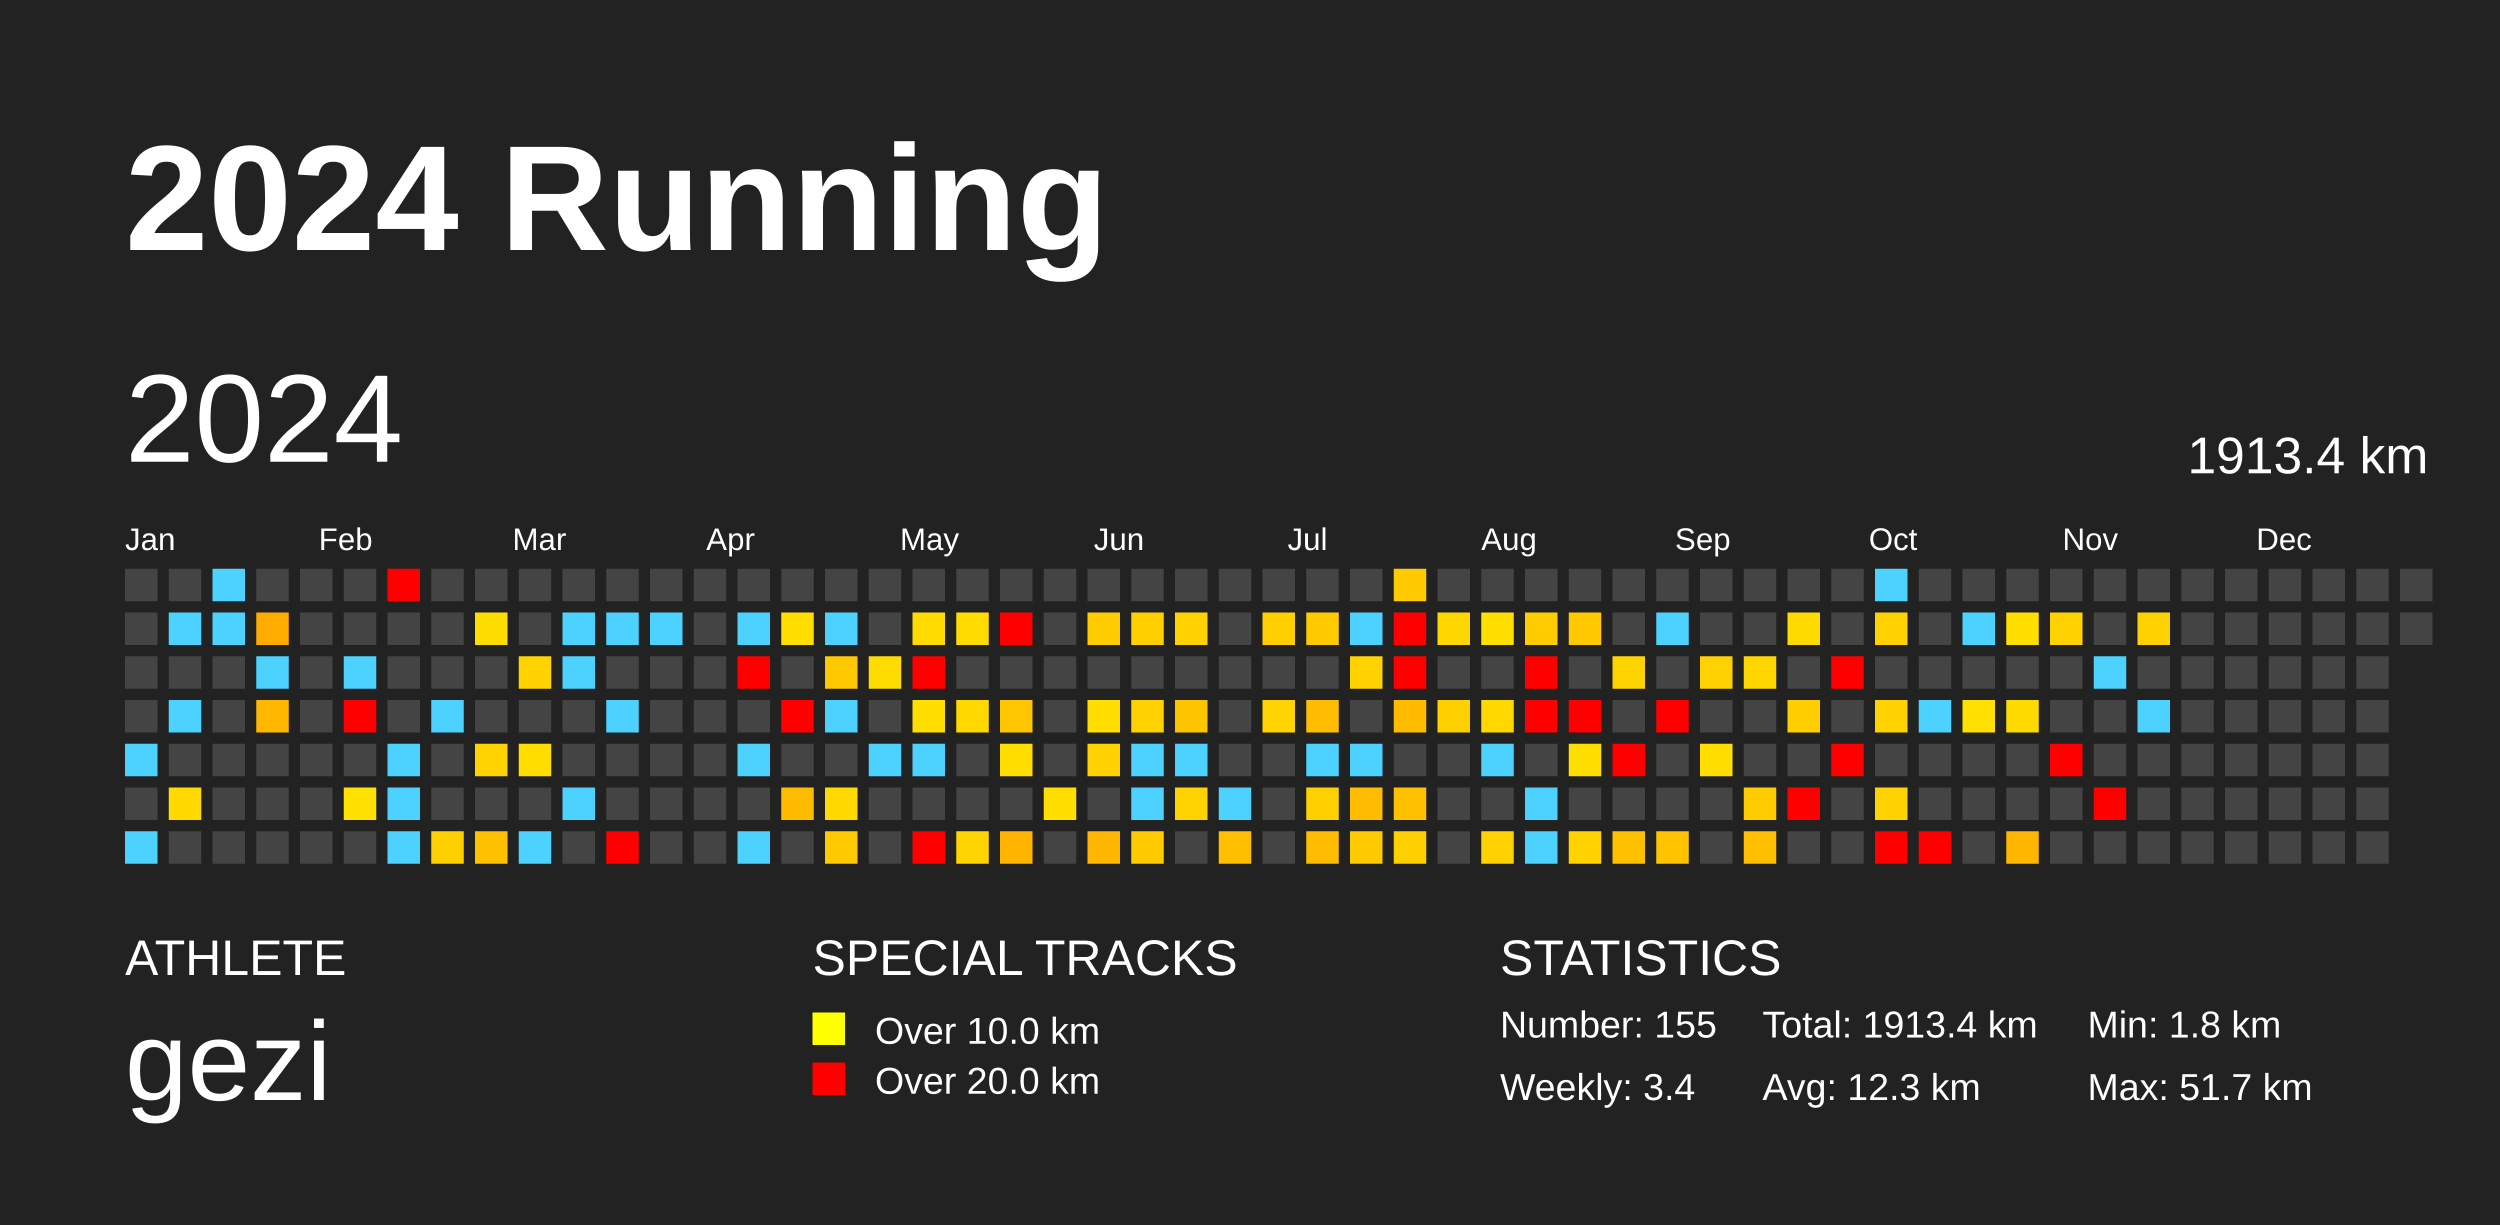
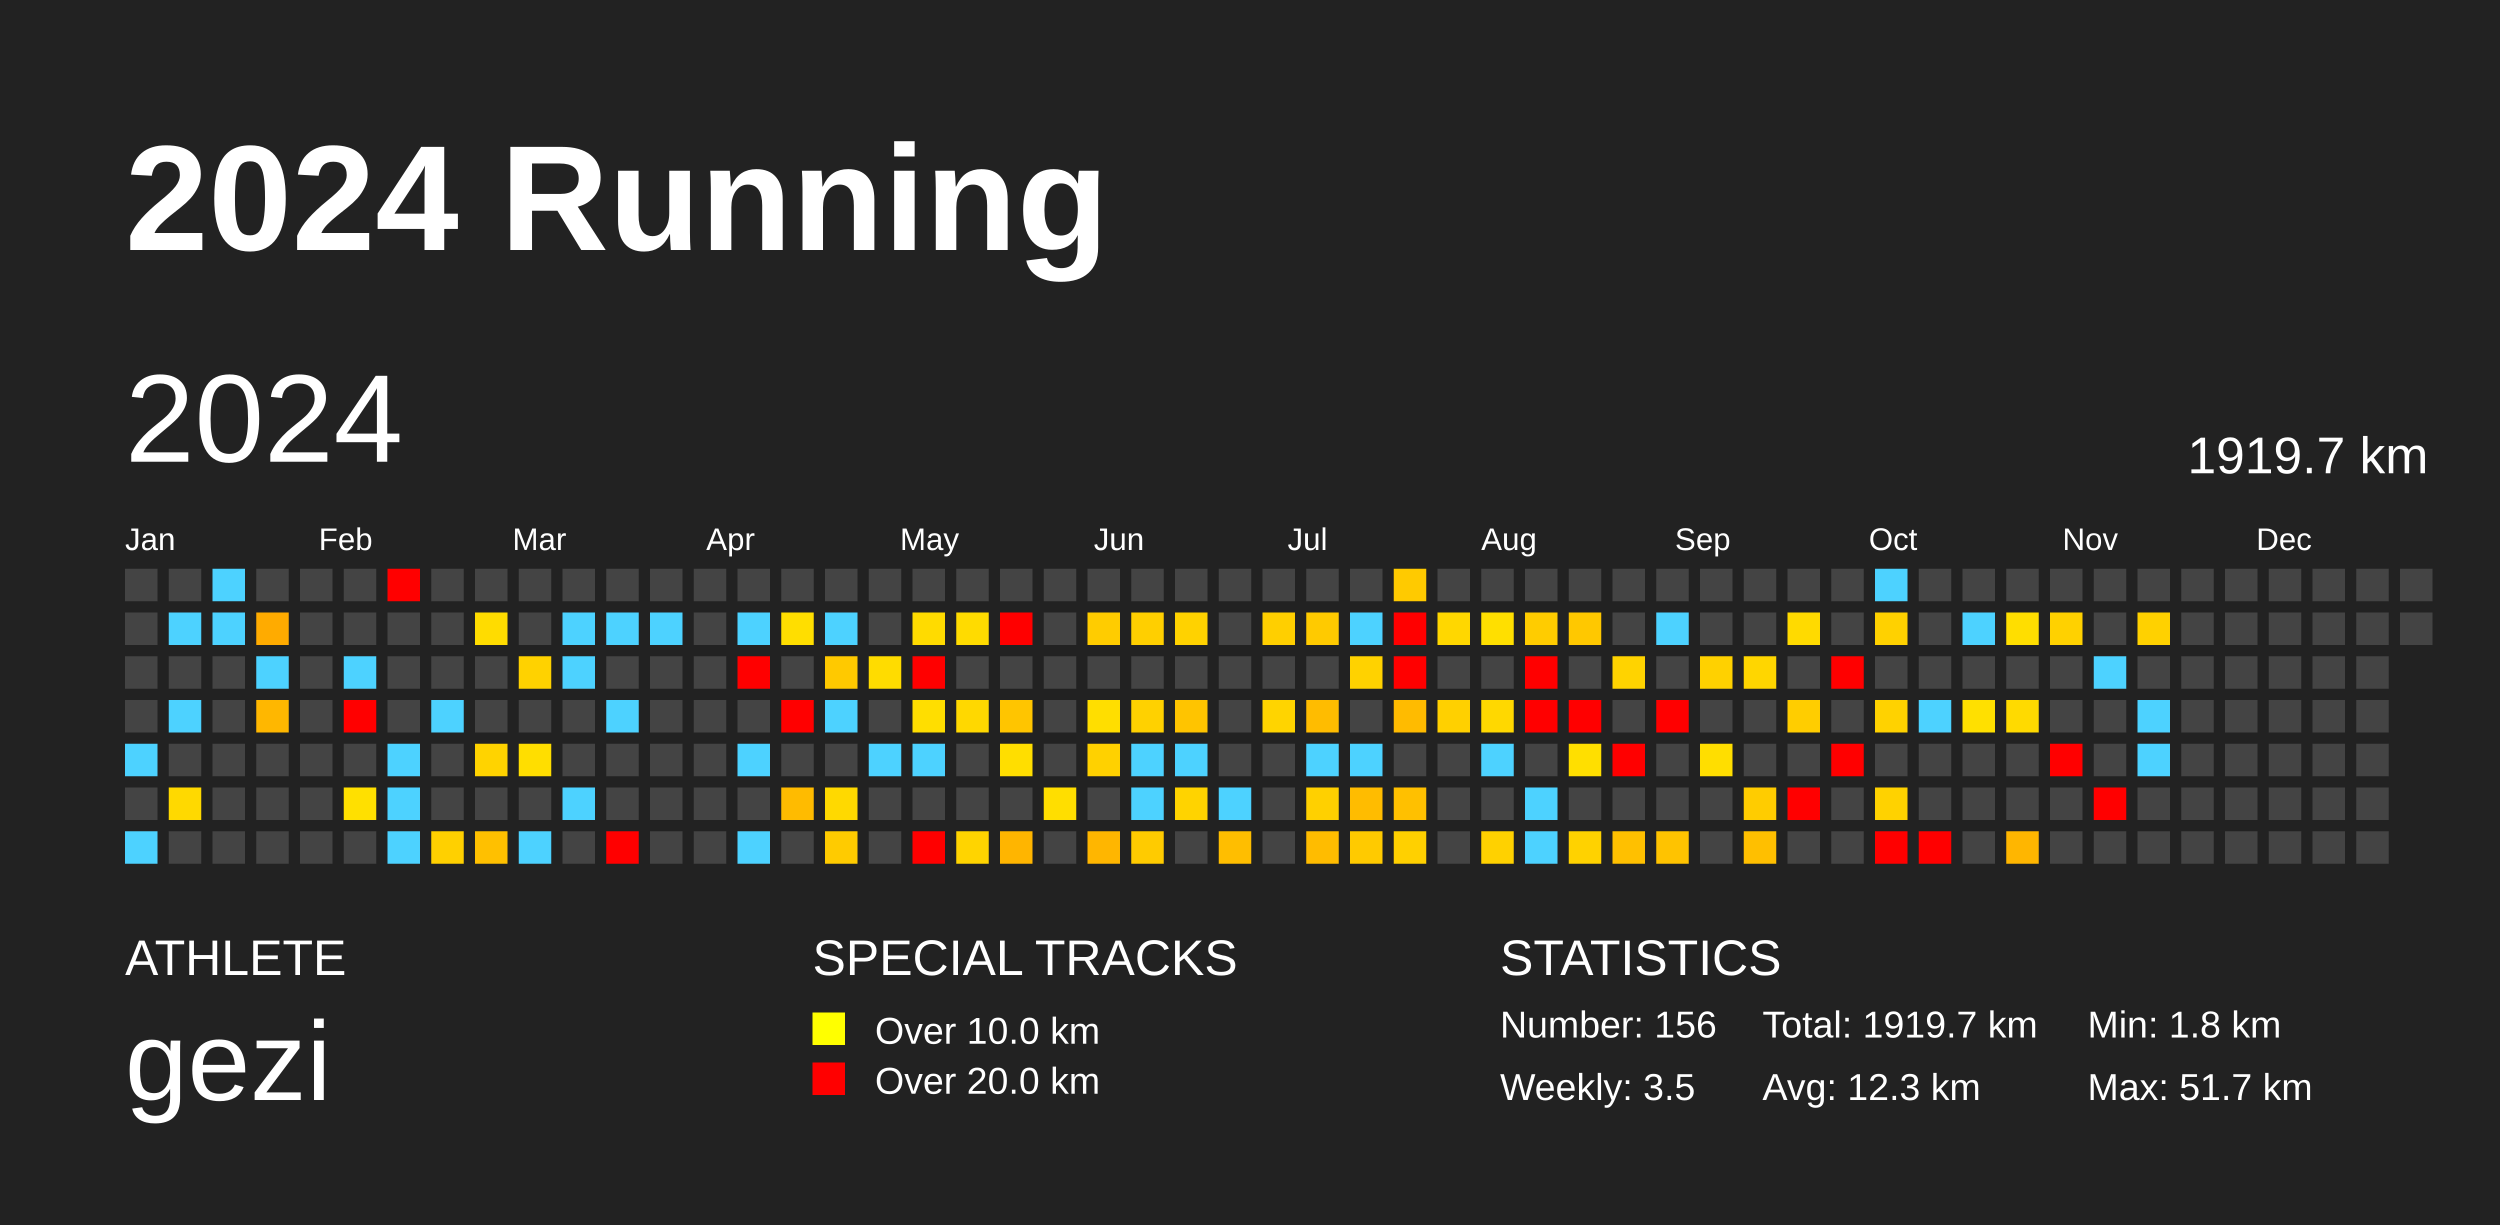
<svg xmlns="http://www.w3.org/2000/svg" baseProfile="full" height="98mm" version="1.1" viewBox="0,0,200,98" width="200mm">
  <defs />
  <rect fill="#222222" height="98" width="200" x="0" y="0" />
  <text fill="#FFFFFF" style="font-size:12px; font-family:Arial; font-weight:bold;" x="10" y="20">2024 Running</text>
  <text fill="#FFFFFF" style="font-size:4px; font-family:Arial" x="10" y="78">ATHLETE</text>
  <text fill="#FFFFFF" style="font-size:9px; font-family:Arial" x="10" y="88">gezi</text>
  <text fill="#FFFFFF" style="font-size:4px; font-family:Arial" x="65" y="78">SPECIAL TRACKS</text>
  <rect fill="yellow" height="2.6" width="2.6" x="65" y="81" />
  <text fill="#FFFFFF" style="font-size:3px; font-family:Arial" x="70" y="83.5">Over 10.0 km</text>
  <rect fill="red" height="2.6" width="2.6" x="65" y="85" />
  <text fill="#FFFFFF" style="font-size:3px; font-family:Arial" x="70" y="87.5">Over 20.0 km</text>
  <text fill="#FFFFFF" style="font-size:4px; font-family:Arial" x="120" y="78">STATISTICS</text>
-   <text fill="#FFFFFF" style="font-size:3px; font-family:Arial" x="120" y="83">Number: 155</text>
-   <text fill="#FFFFFF" style="font-size:3px; font-family:Arial" x="120" y="88">Weekly: 3.4</text>
-   <text fill="#FFFFFF" style="font-size:3px; font-family:Arial" x="141" y="83">Total: 1913.4 km</text>
+   <text fill="#FFFFFF" style="font-size:3px; font-family:Arial" x="120" y="83">Number: 156</text>
+   <text fill="#FFFFFF" style="font-size:3px; font-family:Arial" x="120" y="88">Weekly: 3.5</text>
+   <text fill="#FFFFFF" style="font-size:3px; font-family:Arial" x="141" y="83">Total: 1919.7 km</text>
  <text fill="#FFFFFF" style="font-size:3px; font-family:Arial" x="141" y="88">Avg: 12.3 km</text>
  <text fill="#FFFFFF" style="font-size:3px; font-family:Arial" x="167" y="83">Min: 1.8 km</text>
  <text fill="#FFFFFF" style="font-size:3px; font-family:Arial" x="167" y="88">Max: 51.7 km</text>
  <text dominant-baseline="hanging" fill="#FFFFFF" style="font-size:10.0px; font-family:Arial;" x="10" y="30">2024</text>
-   <text dominant-baseline="hanging" fill="#FFFFFF" style="font-size:4.125px; font-family:Arial;" x="175" y="35">1913.4 km</text>
+   <text dominant-baseline="hanging" fill="#FFFFFF" style="font-size:4.125px; font-family:Arial;" x="175" y="35">1919.7 km</text>
  <text fill="#FFFFFF" style="font-size:2.5px; font-family:Arial" x="10.0" y="44">Jan</text>
  <text fill="#FFFFFF" style="font-size:2.5px; font-family:Arial" x="25.5" y="44">Feb</text>
  <text fill="#FFFFFF" style="font-size:2.5px; font-family:Arial" x="41.0" y="44">Mar</text>
  <text fill="#FFFFFF" style="font-size:2.5px; font-family:Arial" x="56.5" y="44">Apr</text>
  <text fill="#FFFFFF" style="font-size:2.5px; font-family:Arial" x="72.0" y="44">May</text>
  <text fill="#FFFFFF" style="font-size:2.5px; font-family:Arial" x="87.5" y="44">Jun</text>
  <text fill="#FFFFFF" style="font-size:2.5px; font-family:Arial" x="103.0" y="44">Jul</text>
  <text fill="#FFFFFF" style="font-size:2.5px; font-family:Arial" x="118.5" y="44">Aug</text>
  <text fill="#FFFFFF" style="font-size:2.5px; font-family:Arial" x="134.0" y="44">Sep</text>
  <text fill="#FFFFFF" style="font-size:2.5px; font-family:Arial" x="149.5" y="44">Oct</text>
  <text fill="#FFFFFF" style="font-size:2.5px; font-family:Arial" x="165.0" y="44">Nov</text>
  <text fill="#FFFFFF" style="font-size:2.5px; font-family:Arial" x="180.5" y="44">Dec</text>
  <rect fill="#444444" height="2.6" width="2.6" x="10.0" y="45.5" />
  <rect fill="#444444" height="2.6" width="2.6" x="10.0" y="49.0" />
  <rect fill="#444444" height="2.6" width="2.6" x="10.0" y="52.5" />
  <rect fill="#444444" height="2.6" width="2.6" x="10.0" y="56.0" />
  <rect fill="#4dd2ff" height="2.6" width="2.6" x="10.0" y="59.5" />
  <rect fill="#444444" height="2.6" width="2.6" x="10.0" y="63.0" />
  <rect fill="#4dd2ff" height="2.6" width="2.6" x="10.0" y="66.5" />
  <rect fill="#444444" height="2.6" width="2.6" x="13.5" y="45.5" />
  <rect fill="#4dd2ff" height="2.6" width="2.6" x="13.5" y="49.0" />
  <rect fill="#444444" height="2.6" width="2.6" x="13.5" y="52.5" />
  <rect fill="#4dd2ff" height="2.6" width="2.6" x="13.5" y="56.0" />
  <rect fill="#444444" height="2.6" width="2.6" x="13.5" y="59.5" />
  <rect fill="#ffd900" height="2.6" width="2.6" x="13.5" y="63.0" />
  <rect fill="#444444" height="2.6" width="2.6" x="13.5" y="66.5" />
  <rect fill="#4dd2ff" height="2.6" width="2.6" x="17.0" y="45.5" />
  <rect fill="#4dd2ff" height="2.6" width="2.6" x="17.0" y="49.0" />
  <rect fill="#444444" height="2.6" width="2.6" x="17.0" y="52.5" />
  <rect fill="#444444" height="2.6" width="2.6" x="17.0" y="56.0" />
  <rect fill="#444444" height="2.6" width="2.6" x="17.0" y="59.5" />
  <rect fill="#444444" height="2.6" width="2.6" x="17.0" y="63.0" />
  <rect fill="#444444" height="2.6" width="2.6" x="17.0" y="66.5" />
  <rect fill="#444444" height="2.6" width="2.6" x="20.5" y="45.5" />
  <rect fill="#ffab00" height="2.6" width="2.6" x="20.5" y="49.0" />
  <rect fill="#4dd2ff" height="2.6" width="2.6" x="20.5" y="52.5" />
  <rect fill="#ffb700" height="2.6" width="2.6" x="20.5" y="56.0" />
  <rect fill="#444444" height="2.6" width="2.6" x="20.5" y="59.5" />
  <rect fill="#444444" height="2.6" width="2.6" x="20.5" y="63.0" />
  <rect fill="#444444" height="2.6" width="2.6" x="20.5" y="66.5" />
  <rect fill="#444444" height="2.6" width="2.6" x="24.0" y="45.5" />
  <rect fill="#444444" height="2.6" width="2.6" x="24.0" y="49.0" />
  <rect fill="#444444" height="2.6" width="2.6" x="24.0" y="52.5" />
  <rect fill="#444444" height="2.6" width="2.6" x="24.0" y="56.0" />
  <rect fill="#444444" height="2.6" width="2.6" x="24.0" y="59.5" />
  <rect fill="#444444" height="2.6" width="2.6" x="24.0" y="63.0" />
  <rect fill="#444444" height="2.6" width="2.6" x="24.0" y="66.5" />
  <rect fill="#444444" height="2.6" width="2.6" x="27.5" y="45.5" />
  <rect fill="#444444" height="2.6" width="2.6" x="27.5" y="49.0" />
  <rect fill="#4dd2ff" height="2.6" width="2.6" x="27.5" y="52.5" />
  <rect fill="red" height="2.6" width="2.6" x="27.5" y="56.0" />
  <rect fill="#444444" height="2.6" width="2.6" x="27.5" y="59.5" />
  <rect fill="#ffe000" height="2.6" width="2.6" x="27.5" y="63.0" />
  <rect fill="#444444" height="2.6" width="2.6" x="27.5" y="66.5" />
  <rect fill="red" height="2.6" width="2.6" x="31.0" y="45.5" />
  <rect fill="#444444" height="2.6" width="2.6" x="31.0" y="49.0" />
  <rect fill="#444444" height="2.6" width="2.6" x="31.0" y="52.5" />
  <rect fill="#444444" height="2.6" width="2.6" x="31.0" y="56.0" />
  <rect fill="#4dd2ff" height="2.6" width="2.6" x="31.0" y="59.5" />
  <rect fill="#4dd2ff" height="2.6" width="2.6" x="31.0" y="63.0" />
  <rect fill="#4dd2ff" height="2.6" width="2.6" x="31.0" y="66.5" />
  <rect fill="#444444" height="2.6" width="2.6" x="34.5" y="45.5" />
  <rect fill="#444444" height="2.6" width="2.6" x="34.5" y="49.0" />
  <rect fill="#444444" height="2.6" width="2.6" x="34.5" y="52.5" />
  <rect fill="#4dd2ff" height="2.6" width="2.6" x="34.5" y="56.0" />
  <rect fill="#444444" height="2.6" width="2.6" x="34.5" y="59.5" />
  <rect fill="#444444" height="2.6" width="2.6" x="34.5" y="63.0" />
  <rect fill="#ffd000" height="2.6" width="2.6" x="34.5" y="66.5" />
  <rect fill="#444444" height="2.6" width="2.6" x="38.0" y="45.5" />
  <rect fill="#ffdc00" height="2.6" width="2.6" x="38.0" y="49.0" />
  <rect fill="#444444" height="2.6" width="2.6" x="38.0" y="52.5" />
  <rect fill="#444444" height="2.6" width="2.6" x="38.0" y="56.0" />
  <rect fill="#ffd300" height="2.6" width="2.6" x="38.0" y="59.5" />
  <rect fill="#444444" height="2.6" width="2.6" x="38.0" y="63.0" />
  <rect fill="#ffc000" height="2.6" width="2.6" x="38.0" y="66.5" />
  <rect fill="#444444" height="2.6" width="2.6" x="41.5" y="45.5" />
  <rect fill="#444444" height="2.6" width="2.6" x="41.5" y="49.0" />
  <rect fill="#ffd200" height="2.6" width="2.6" x="41.5" y="52.5" />
  <rect fill="#444444" height="2.6" width="2.6" x="41.5" y="56.0" />
  <rect fill="#ffde00" height="2.6" width="2.6" x="41.5" y="59.5" />
  <rect fill="#444444" height="2.6" width="2.6" x="41.5" y="63.0" />
  <rect fill="#4dd2ff" height="2.6" width="2.6" x="41.5" y="66.5" />
  <rect fill="#444444" height="2.6" width="2.6" x="45.0" y="45.5" />
  <rect fill="#4dd2ff" height="2.6" width="2.6" x="45.0" y="49.0" />
  <rect fill="#4dd2ff" height="2.6" width="2.6" x="45.0" y="52.5" />
  <rect fill="#444444" height="2.6" width="2.6" x="45.0" y="56.0" />
  <rect fill="#444444" height="2.6" width="2.6" x="45.0" y="59.5" />
  <rect fill="#4dd2ff" height="2.6" width="2.6" x="45.0" y="63.0" />
  <rect fill="#444444" height="2.6" width="2.6" x="45.0" y="66.5" />
  <rect fill="#444444" height="2.6" width="2.6" x="48.5" y="45.5" />
  <rect fill="#4dd2ff" height="2.6" width="2.6" x="48.5" y="49.0" />
  <rect fill="#444444" height="2.6" width="2.6" x="48.5" y="52.5" />
  <rect fill="#4dd2ff" height="2.6" width="2.6" x="48.5" y="56.0" />
  <rect fill="#444444" height="2.6" width="2.6" x="48.5" y="59.5" />
  <rect fill="#444444" height="2.6" width="2.6" x="48.5" y="63.0" />
  <rect fill="red" height="2.6" width="2.6" x="48.5" y="66.5" />
  <rect fill="#444444" height="2.6" width="2.6" x="52.0" y="45.5" />
  <rect fill="#4dd2ff" height="2.6" width="2.6" x="52.0" y="49.0" />
  <rect fill="#444444" height="2.6" width="2.6" x="52.0" y="52.5" />
  <rect fill="#444444" height="2.6" width="2.6" x="52.0" y="56.0" />
  <rect fill="#444444" height="2.6" width="2.6" x="52.0" y="59.5" />
  <rect fill="#444444" height="2.6" width="2.6" x="52.0" y="63.0" />
  <rect fill="#444444" height="2.6" width="2.6" x="52.0" y="66.5" />
  <rect fill="#444444" height="2.6" width="2.6" x="55.5" y="45.5" />
  <rect fill="#444444" height="2.6" width="2.6" x="55.5" y="49.0" />
  <rect fill="#444444" height="2.6" width="2.6" x="55.5" y="52.5" />
  <rect fill="#444444" height="2.6" width="2.6" x="55.5" y="56.0" />
  <rect fill="#444444" height="2.6" width="2.6" x="55.5" y="59.5" />
  <rect fill="#444444" height="2.6" width="2.6" x="55.5" y="63.0" />
  <rect fill="#444444" height="2.6" width="2.6" x="55.5" y="66.5" />
  <rect fill="#444444" height="2.6" width="2.6" x="59.0" y="45.5" />
  <rect fill="#4dd2ff" height="2.6" width="2.6" x="59.0" y="49.0" />
  <rect fill="red" height="2.6" width="2.6" x="59.0" y="52.5" />
  <rect fill="#444444" height="2.6" width="2.6" x="59.0" y="56.0" />
  <rect fill="#4dd2ff" height="2.6" width="2.6" x="59.0" y="59.5" />
  <rect fill="#444444" height="2.6" width="2.6" x="59.0" y="63.0" />
  <rect fill="#4dd2ff" height="2.6" width="2.6" x="59.0" y="66.5" />
  <rect fill="#444444" height="2.6" width="2.6" x="62.5" y="45.5" />
  <rect fill="#ffde00" height="2.6" width="2.6" x="62.5" y="49.0" />
  <rect fill="#444444" height="2.6" width="2.6" x="62.5" y="52.5" />
  <rect fill="red" height="2.6" width="2.6" x="62.5" y="56.0" />
  <rect fill="#444444" height="2.6" width="2.6" x="62.5" y="59.5" />
  <rect fill="#ffbb00" height="2.6" width="2.6" x="62.5" y="63.0" />
  <rect fill="#444444" height="2.6" width="2.6" x="62.5" y="66.5" />
  <rect fill="#444444" height="2.6" width="2.6" x="66.0" y="45.5" />
  <rect fill="#4dd2ff" height="2.6" width="2.6" x="66.0" y="49.0" />
  <rect fill="#ffc900" height="2.6" width="2.6" x="66.0" y="52.5" />
  <rect fill="#4dd2ff" height="2.6" width="2.6" x="66.0" y="56.0" />
  <rect fill="#444444" height="2.6" width="2.6" x="66.0" y="59.5" />
  <rect fill="#ffd900" height="2.6" width="2.6" x="66.0" y="63.0" />
  <rect fill="#ffcb00" height="2.6" width="2.6" x="66.0" y="66.5" />
  <rect fill="#444444" height="2.6" width="2.6" x="69.5" y="45.5" />
  <rect fill="#444444" height="2.6" width="2.6" x="69.5" y="49.0" />
  <rect fill="#ffdc00" height="2.6" width="2.6" x="69.5" y="52.5" />
  <rect fill="#444444" height="2.6" width="2.6" x="69.5" y="56.0" />
  <rect fill="#4dd2ff" height="2.6" width="2.6" x="69.5" y="59.5" />
  <rect fill="#444444" height="2.6" width="2.6" x="69.5" y="63.0" />
  <rect fill="#444444" height="2.6" width="2.6" x="69.5" y="66.5" />
  <rect fill="#444444" height="2.6" width="2.6" x="73.0" y="45.5" />
  <rect fill="#ffdb00" height="2.6" width="2.6" x="73.0" y="49.0" />
  <rect fill="red" height="2.6" width="2.6" x="73.0" y="52.5" />
  <rect fill="#ffde00" height="2.6" width="2.6" x="73.0" y="56.0" />
  <rect fill="#4dd2ff" height="2.6" width="2.6" x="73.0" y="59.5" />
  <rect fill="#444444" height="2.6" width="2.6" x="73.0" y="63.0" />
  <rect fill="red" height="2.6" width="2.6" x="73.0" y="66.5" />
  <rect fill="#444444" height="2.6" width="2.6" x="76.5" y="45.5" />
  <rect fill="#ffdb00" height="2.6" width="2.6" x="76.5" y="49.0" />
  <rect fill="#444444" height="2.6" width="2.6" x="76.5" y="52.5" />
  <rect fill="#ffd800" height="2.6" width="2.6" x="76.5" y="56.0" />
  <rect fill="#444444" height="2.6" width="2.6" x="76.5" y="59.5" />
  <rect fill="#444444" height="2.6" width="2.6" x="76.5" y="63.0" />
  <rect fill="#ffd400" height="2.6" width="2.6" x="76.5" y="66.5" />
  <rect fill="#444444" height="2.6" width="2.6" x="80.0" y="45.5" />
  <rect fill="red" height="2.6" width="2.6" x="80.0" y="49.0" />
  <rect fill="#444444" height="2.6" width="2.6" x="80.0" y="52.5" />
  <rect fill="#ffc500" height="2.6" width="2.6" x="80.0" y="56.0" />
  <rect fill="#ffde00" height="2.6" width="2.6" x="80.0" y="59.5" />
  <rect fill="#444444" height="2.6" width="2.6" x="80.0" y="63.0" />
  <rect fill="#ffb500" height="2.6" width="2.6" x="80.0" y="66.5" />
  <rect fill="#444444" height="2.6" width="2.6" x="83.5" y="45.5" />
  <rect fill="#444444" height="2.6" width="2.6" x="83.5" y="49.0" />
  <rect fill="#444444" height="2.6" width="2.6" x="83.5" y="52.5" />
  <rect fill="#444444" height="2.6" width="2.6" x="83.5" y="56.0" />
  <rect fill="#444444" height="2.6" width="2.6" x="83.5" y="59.5" />
  <rect fill="#ffde00" height="2.6" width="2.6" x="83.5" y="63.0" />
  <rect fill="#444444" height="2.6" width="2.6" x="83.5" y="66.5" />
  <rect fill="#444444" height="2.6" width="2.6" x="87.0" y="45.5" />
  <rect fill="#ffcc00" height="2.6" width="2.6" x="87.0" y="49.0" />
  <rect fill="#444444" height="2.6" width="2.6" x="87.0" y="52.5" />
  <rect fill="#ffde00" height="2.6" width="2.6" x="87.0" y="56.0" />
  <rect fill="#ffd100" height="2.6" width="2.6" x="87.0" y="59.5" />
  <rect fill="#444444" height="2.6" width="2.6" x="87.0" y="63.0" />
  <rect fill="#ffb600" height="2.6" width="2.6" x="87.0" y="66.5" />
  <rect fill="#444444" height="2.6" width="2.6" x="90.5" y="45.5" />
  <rect fill="#ffcf00" height="2.6" width="2.6" x="90.5" y="49.0" />
  <rect fill="#444444" height="2.6" width="2.6" x="90.5" y="52.5" />
  <rect fill="#ffd100" height="2.6" width="2.6" x="90.5" y="56.0" />
  <rect fill="#4dd2ff" height="2.6" width="2.6" x="90.5" y="59.5" />
  <rect fill="#4dd2ff" height="2.6" width="2.6" x="90.5" y="63.0" />
  <rect fill="#ffcb00" height="2.6" width="2.6" x="90.5" y="66.5" />
  <rect fill="#444444" height="2.6" width="2.6" x="94.0" y="45.5" />
  <rect fill="#ffd200" height="2.6" width="2.6" x="94.0" y="49.0" />
  <rect fill="#444444" height="2.6" width="2.6" x="94.0" y="52.5" />
  <rect fill="#ffc400" height="2.6" width="2.6" x="94.0" y="56.0" />
  <rect fill="#4dd2ff" height="2.6" width="2.6" x="94.0" y="59.5" />
  <rect fill="#ffd300" height="2.6" width="2.6" x="94.0" y="63.0" />
  <rect fill="#444444" height="2.6" width="2.6" x="94.0" y="66.5" />
  <rect fill="#444444" height="2.6" width="2.6" x="97.5" y="45.5" />
  <rect fill="#444444" height="2.6" width="2.6" x="97.5" y="49.0" />
  <rect fill="#444444" height="2.6" width="2.6" x="97.5" y="52.5" />
  <rect fill="#444444" height="2.6" width="2.6" x="97.5" y="56.0" />
  <rect fill="#444444" height="2.6" width="2.6" x="97.5" y="59.5" />
  <rect fill="#4dd2ff" height="2.6" width="2.6" x="97.5" y="63.0" />
  <rect fill="#ffbe00" height="2.6" width="2.6" x="97.5" y="66.5" />
  <rect fill="#444444" height="2.6" width="2.6" x="101.0" y="45.5" />
  <rect fill="#ffcf00" height="2.6" width="2.6" x="101.0" y="49.0" />
  <rect fill="#444444" height="2.6" width="2.6" x="101.0" y="52.5" />
  <rect fill="#ffd400" height="2.6" width="2.6" x="101.0" y="56.0" />
  <rect fill="#444444" height="2.6" width="2.6" x="101.0" y="59.5" />
  <rect fill="#444444" height="2.6" width="2.6" x="101.0" y="63.0" />
  <rect fill="#444444" height="2.6" width="2.6" x="101.0" y="66.5" />
  <rect fill="#444444" height="2.6" width="2.6" x="104.5" y="45.5" />
  <rect fill="#ffca00" height="2.6" width="2.6" x="104.5" y="49.0" />
  <rect fill="#444444" height="2.6" width="2.6" x="104.5" y="52.5" />
  <rect fill="#ffbc00" height="2.6" width="2.6" x="104.5" y="56.0" />
  <rect fill="#4dd2ff" height="2.6" width="2.6" x="104.5" y="59.5" />
  <rect fill="#ffd000" height="2.6" width="2.6" x="104.5" y="63.0" />
  <rect fill="#ffbc00" height="2.6" width="2.6" x="104.5" y="66.5" />
  <rect fill="#444444" height="2.6" width="2.6" x="108.0" y="45.5" />
  <rect fill="#4dd2ff" height="2.6" width="2.6" x="108.0" y="49.0" />
  <rect fill="#ffd200" height="2.6" width="2.6" x="108.0" y="52.5" />
  <rect fill="#444444" height="2.6" width="2.6" x="108.0" y="56.0" />
  <rect fill="#4dd2ff" height="2.6" width="2.6" x="108.0" y="59.5" />
  <rect fill="#ffbc00" height="2.6" width="2.6" x="108.0" y="63.0" />
  <rect fill="#ffca00" height="2.6" width="2.6" x="108.0" y="66.5" />
  <rect fill="#ffca00" height="2.6" width="2.6" x="111.5" y="45.5" />
  <rect fill="red" height="2.6" width="2.6" x="111.5" y="49.0" />
  <rect fill="red" height="2.6" width="2.6" x="111.5" y="52.5" />
  <rect fill="#ffbb00" height="2.6" width="2.6" x="111.5" y="56.0" />
  <rect fill="#444444" height="2.6" width="2.6" x="111.5" y="59.5" />
  <rect fill="#ffc000" height="2.6" width="2.6" x="111.5" y="63.0" />
  <rect fill="#ffd000" height="2.6" width="2.6" x="111.5" y="66.5" />
  <rect fill="#444444" height="2.6" width="2.6" x="115.0" y="45.5" />
  <rect fill="#ffd700" height="2.6" width="2.6" x="115.0" y="49.0" />
  <rect fill="#444444" height="2.6" width="2.6" x="115.0" y="52.5" />
  <rect fill="#ffd000" height="2.6" width="2.6" x="115.0" y="56.0" />
  <rect fill="#444444" height="2.6" width="2.6" x="115.0" y="59.5" />
  <rect fill="#444444" height="2.6" width="2.6" x="115.0" y="63.0" />
  <rect fill="#444444" height="2.6" width="2.6" x="115.0" y="66.5" />
  <rect fill="#444444" height="2.6" width="2.6" x="118.5" y="45.5" />
  <rect fill="#ffdf00" height="2.6" width="2.6" x="118.5" y="49.0" />
  <rect fill="#444444" height="2.6" width="2.6" x="118.5" y="52.5" />
  <rect fill="#ffd800" height="2.6" width="2.6" x="118.5" y="56.0" />
  <rect fill="#4dd2ff" height="2.6" width="2.6" x="118.5" y="59.5" />
  <rect fill="#444444" height="2.6" width="2.6" x="118.5" y="63.0" />
  <rect fill="#ffd100" height="2.6" width="2.6" x="118.5" y="66.5" />
  <rect fill="#444444" height="2.6" width="2.6" x="122.0" y="45.5" />
  <rect fill="#ffcc00" height="2.6" width="2.6" x="122.0" y="49.0" />
  <rect fill="red" height="2.6" width="2.6" x="122.0" y="52.5" />
  <rect fill="red" height="2.6" width="2.6" x="122.0" y="56.0" />
  <rect fill="#444444" height="2.6" width="2.6" x="122.0" y="59.5" />
  <rect fill="#4dd2ff" height="2.6" width="2.6" x="122.0" y="63.0" />
  <rect fill="#4dd2ff" height="2.6" width="2.6" x="122.0" y="66.5" />
  <rect fill="#444444" height="2.6" width="2.6" x="125.5" y="45.5" />
  <rect fill="#ffc800" height="2.6" width="2.6" x="125.5" y="49.0" />
  <rect fill="#444444" height="2.6" width="2.6" x="125.5" y="52.5" />
  <rect fill="red" height="2.6" width="2.6" x="125.5" y="56.0" />
  <rect fill="#ffdf00" height="2.6" width="2.6" x="125.5" y="59.5" />
  <rect fill="#444444" height="2.6" width="2.6" x="125.5" y="63.0" />
  <rect fill="#ffd200" height="2.6" width="2.6" x="125.5" y="66.5" />
  <rect fill="#444444" height="2.6" width="2.6" x="129.0" y="45.5" />
  <rect fill="#444444" height="2.6" width="2.6" x="129.0" y="49.0" />
  <rect fill="#ffd300" height="2.6" width="2.6" x="129.0" y="52.5" />
  <rect fill="#444444" height="2.6" width="2.6" x="129.0" y="56.0" />
  <rect fill="red" height="2.6" width="2.6" x="129.0" y="59.5" />
  <rect fill="#444444" height="2.6" width="2.6" x="129.0" y="63.0" />
  <rect fill="#ffc000" height="2.6" width="2.6" x="129.0" y="66.5" />
  <rect fill="#444444" height="2.6" width="2.6" x="132.5" y="45.5" />
  <rect fill="#4dd2ff" height="2.6" width="2.6" x="132.5" y="49.0" />
  <rect fill="#444444" height="2.6" width="2.6" x="132.5" y="52.5" />
  <rect fill="red" height="2.6" width="2.6" x="132.5" y="56.0" />
  <rect fill="#444444" height="2.6" width="2.6" x="132.5" y="59.5" />
  <rect fill="#444444" height="2.6" width="2.6" x="132.5" y="63.0" />
  <rect fill="#ffc300" height="2.6" width="2.6" x="132.5" y="66.5" />
  <rect fill="#444444" height="2.6" width="2.6" x="136.0" y="45.5" />
  <rect fill="#444444" height="2.6" width="2.6" x="136.0" y="49.0" />
  <rect fill="#ffd100" height="2.6" width="2.6" x="136.0" y="52.5" />
  <rect fill="#444444" height="2.6" width="2.6" x="136.0" y="56.0" />
  <rect fill="#ffde00" height="2.6" width="2.6" x="136.0" y="59.5" />
  <rect fill="#444444" height="2.6" width="2.6" x="136.0" y="63.0" />
  <rect fill="#444444" height="2.6" width="2.6" x="136.0" y="66.5" />
  <rect fill="#444444" height="2.6" width="2.6" x="139.5" y="45.5" />
  <rect fill="#444444" height="2.6" width="2.6" x="139.5" y="49.0" />
  <rect fill="#ffd600" height="2.6" width="2.6" x="139.5" y="52.5" />
  <rect fill="#444444" height="2.6" width="2.6" x="139.5" y="56.0" />
  <rect fill="#444444" height="2.6" width="2.6" x="139.5" y="59.5" />
  <rect fill="#ffcc00" height="2.6" width="2.6" x="139.5" y="63.0" />
  <rect fill="#ffbf00" height="2.6" width="2.6" x="139.5" y="66.5" />
  <rect fill="#444444" height="2.6" width="2.6" x="143.0" y="45.5" />
  <rect fill="#ffda00" height="2.6" width="2.6" x="143.0" y="49.0" />
  <rect fill="#444444" height="2.6" width="2.6" x="143.0" y="52.5" />
  <rect fill="#ffcd00" height="2.6" width="2.6" x="143.0" y="56.0" />
  <rect fill="#444444" height="2.6" width="2.6" x="143.0" y="59.5" />
  <rect fill="red" height="2.6" width="2.6" x="143.0" y="63.0" />
  <rect fill="#444444" height="2.6" width="2.6" x="143.0" y="66.5" />
  <rect fill="#444444" height="2.6" width="2.6" x="146.5" y="45.5" />
  <rect fill="#444444" height="2.6" width="2.6" x="146.5" y="49.0" />
  <rect fill="red" height="2.6" width="2.6" x="146.5" y="52.5" />
  <rect fill="#444444" height="2.6" width="2.6" x="146.5" y="56.0" />
  <rect fill="red" height="2.6" width="2.6" x="146.5" y="59.5" />
  <rect fill="#444444" height="2.6" width="2.6" x="146.5" y="63.0" />
  <rect fill="#444444" height="2.6" width="2.6" x="146.5" y="66.5" />
  <rect fill="#4dd2ff" height="2.6" width="2.6" x="150.0" y="45.5" />
  <rect fill="#ffd100" height="2.6" width="2.6" x="150.0" y="49.0" />
  <rect fill="#444444" height="2.6" width="2.6" x="150.0" y="52.5" />
  <rect fill="#ffd200" height="2.6" width="2.6" x="150.0" y="56.0" />
  <rect fill="#444444" height="2.6" width="2.6" x="150.0" y="59.5" />
  <rect fill="#ffd200" height="2.6" width="2.6" x="150.0" y="63.0" />
  <rect fill="red" height="2.6" width="2.6" x="150.0" y="66.5" />
  <rect fill="#444444" height="2.6" width="2.6" x="153.5" y="45.5" />
  <rect fill="#444444" height="2.6" width="2.6" x="153.5" y="49.0" />
  <rect fill="#444444" height="2.6" width="2.6" x="153.5" y="52.5" />
  <rect fill="#4dd2ff" height="2.6" width="2.6" x="153.5" y="56.0" />
  <rect fill="#444444" height="2.6" width="2.6" x="153.5" y="59.5" />
  <rect fill="#444444" height="2.6" width="2.6" x="153.5" y="63.0" />
  <rect fill="red" height="2.6" width="2.6" x="153.5" y="66.5" />
  <rect fill="#444444" height="2.6" width="2.6" x="157.0" y="45.5" />
  <rect fill="#4dd2ff" height="2.6" width="2.6" x="157.0" y="49.0" />
  <rect fill="#444444" height="2.6" width="2.6" x="157.0" y="52.5" />
  <rect fill="#ffe000" height="2.6" width="2.6" x="157.0" y="56.0" />
  <rect fill="#444444" height="2.6" width="2.6" x="157.0" y="59.5" />
  <rect fill="#444444" height="2.6" width="2.6" x="157.0" y="63.0" />
  <rect fill="#444444" height="2.6" width="2.6" x="157.0" y="66.5" />
  <rect fill="#444444" height="2.6" width="2.6" x="160.5" y="45.5" />
  <rect fill="#ffde00" height="2.6" width="2.6" x="160.5" y="49.0" />
  <rect fill="#444444" height="2.6" width="2.6" x="160.5" y="52.5" />
  <rect fill="#ffda00" height="2.6" width="2.6" x="160.5" y="56.0" />
  <rect fill="#444444" height="2.6" width="2.6" x="160.5" y="59.5" />
  <rect fill="#444444" height="2.6" width="2.6" x="160.5" y="63.0" />
  <rect fill="#ffb600" height="2.6" width="2.6" x="160.5" y="66.5" />
  <rect fill="#444444" height="2.6" width="2.6" x="164.0" y="45.5" />
  <rect fill="#ffd100" height="2.6" width="2.6" x="164.0" y="49.0" />
  <rect fill="#444444" height="2.6" width="2.6" x="164.0" y="52.5" />
  <rect fill="#444444" height="2.6" width="2.6" x="164.0" y="56.0" />
  <rect fill="red" height="2.6" width="2.6" x="164.0" y="59.5" />
  <rect fill="#444444" height="2.6" width="2.6" x="164.0" y="63.0" />
  <rect fill="#444444" height="2.6" width="2.6" x="164.0" y="66.5" />
  <rect fill="#444444" height="2.6" width="2.6" x="167.5" y="45.5" />
  <rect fill="#444444" height="2.6" width="2.6" x="167.5" y="49.0" />
  <rect fill="#4dd2ff" height="2.6" width="2.6" x="167.5" y="52.5" />
  <rect fill="#444444" height="2.6" width="2.6" x="167.5" y="56.0" />
  <rect fill="#444444" height="2.6" width="2.6" x="167.5" y="59.5" />
  <rect fill="red" height="2.6" width="2.6" x="167.5" y="63.0" />
  <rect fill="#444444" height="2.6" width="2.6" x="167.5" y="66.5" />
  <rect fill="#444444" height="2.6" width="2.6" x="171.0" y="45.5" />
  <rect fill="#ffd100" height="2.6" width="2.6" x="171.0" y="49.0" />
  <rect fill="#444444" height="2.6" width="2.6" x="171.0" y="52.5" />
  <rect fill="#4dd2ff" height="2.6" width="2.6" x="171.0" y="56.0" />
-   <rect fill="#444444" height="2.6" width="2.6" x="171.0" y="59.5" />
+   <rect fill="#4dd2ff" height="2.6" width="2.6" x="171.0" y="59.5" />
  <rect fill="#444444" height="2.6" width="2.6" x="171.0" y="63.0" />
  <rect fill="#444444" height="2.6" width="2.6" x="171.0" y="66.5" />
  <rect fill="#444444" height="2.6" width="2.6" x="174.5" y="45.5" />
  <rect fill="#444444" height="2.6" width="2.6" x="174.5" y="49.0" />
  <rect fill="#444444" height="2.6" width="2.6" x="174.5" y="52.5" />
  <rect fill="#444444" height="2.6" width="2.6" x="174.5" y="56.0" />
  <rect fill="#444444" height="2.6" width="2.6" x="174.5" y="59.5" />
  <rect fill="#444444" height="2.6" width="2.6" x="174.5" y="63.0" />
  <rect fill="#444444" height="2.6" width="2.6" x="174.5" y="66.5" />
  <rect fill="#444444" height="2.6" width="2.6" x="178.0" y="45.5" />
  <rect fill="#444444" height="2.6" width="2.6" x="178.0" y="49.0" />
  <rect fill="#444444" height="2.6" width="2.6" x="178.0" y="52.5" />
  <rect fill="#444444" height="2.6" width="2.6" x="178.0" y="56.0" />
  <rect fill="#444444" height="2.6" width="2.6" x="178.0" y="59.5" />
  <rect fill="#444444" height="2.6" width="2.6" x="178.0" y="63.0" />
  <rect fill="#444444" height="2.6" width="2.6" x="178.0" y="66.5" />
  <rect fill="#444444" height="2.6" width="2.6" x="181.5" y="45.5" />
  <rect fill="#444444" height="2.6" width="2.6" x="181.5" y="49.0" />
  <rect fill="#444444" height="2.6" width="2.6" x="181.5" y="52.5" />
  <rect fill="#444444" height="2.6" width="2.6" x="181.5" y="56.0" />
  <rect fill="#444444" height="2.6" width="2.6" x="181.5" y="59.5" />
  <rect fill="#444444" height="2.6" width="2.6" x="181.5" y="63.0" />
  <rect fill="#444444" height="2.6" width="2.6" x="181.5" y="66.5" />
  <rect fill="#444444" height="2.6" width="2.6" x="185.0" y="45.5" />
  <rect fill="#444444" height="2.6" width="2.6" x="185.0" y="49.0" />
  <rect fill="#444444" height="2.6" width="2.6" x="185.0" y="52.5" />
  <rect fill="#444444" height="2.6" width="2.6" x="185.0" y="56.0" />
  <rect fill="#444444" height="2.6" width="2.6" x="185.0" y="59.5" />
  <rect fill="#444444" height="2.6" width="2.6" x="185.0" y="63.0" />
  <rect fill="#444444" height="2.6" width="2.6" x="185.0" y="66.5" />
  <rect fill="#444444" height="2.6" width="2.6" x="188.5" y="45.5" />
  <rect fill="#444444" height="2.6" width="2.6" x="188.5" y="49.0" />
  <rect fill="#444444" height="2.6" width="2.6" x="188.5" y="52.5" />
  <rect fill="#444444" height="2.6" width="2.6" x="188.5" y="56.0" />
  <rect fill="#444444" height="2.6" width="2.6" x="188.5" y="59.5" />
  <rect fill="#444444" height="2.6" width="2.6" x="188.5" y="63.0" />
  <rect fill="#444444" height="2.6" width="2.6" x="188.5" y="66.5" />
  <rect fill="#444444" height="2.6" width="2.6" x="192.0" y="45.5" />
  <rect fill="#444444" height="2.6" width="2.6" x="192.0" y="49.0" />
</svg>
